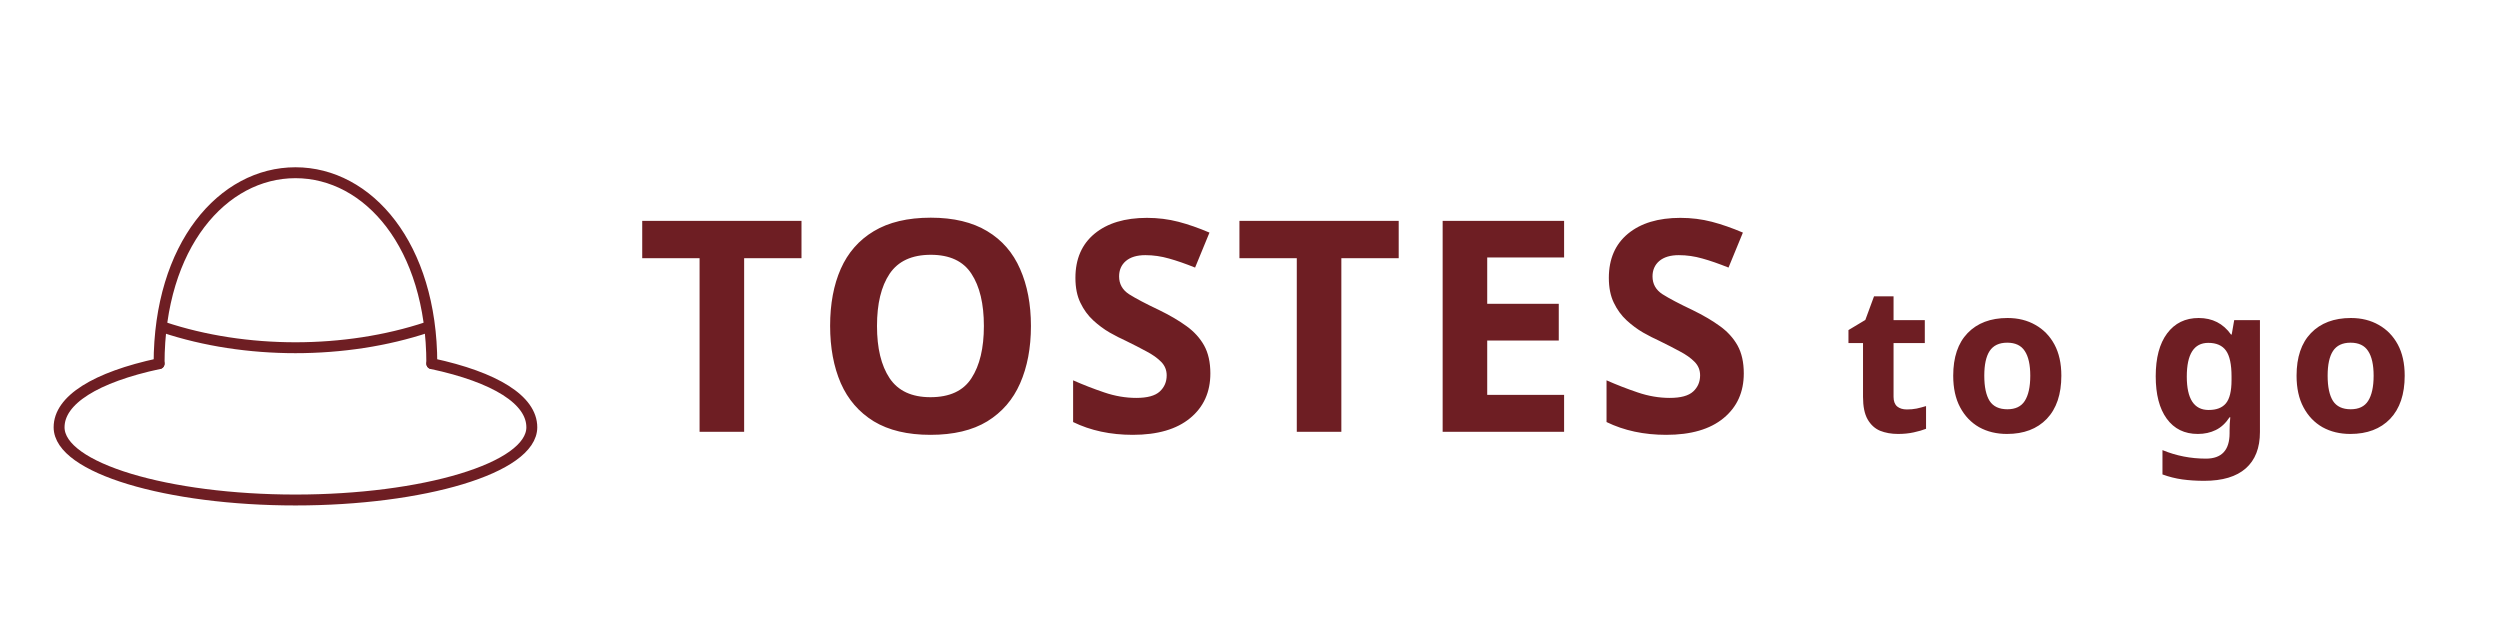
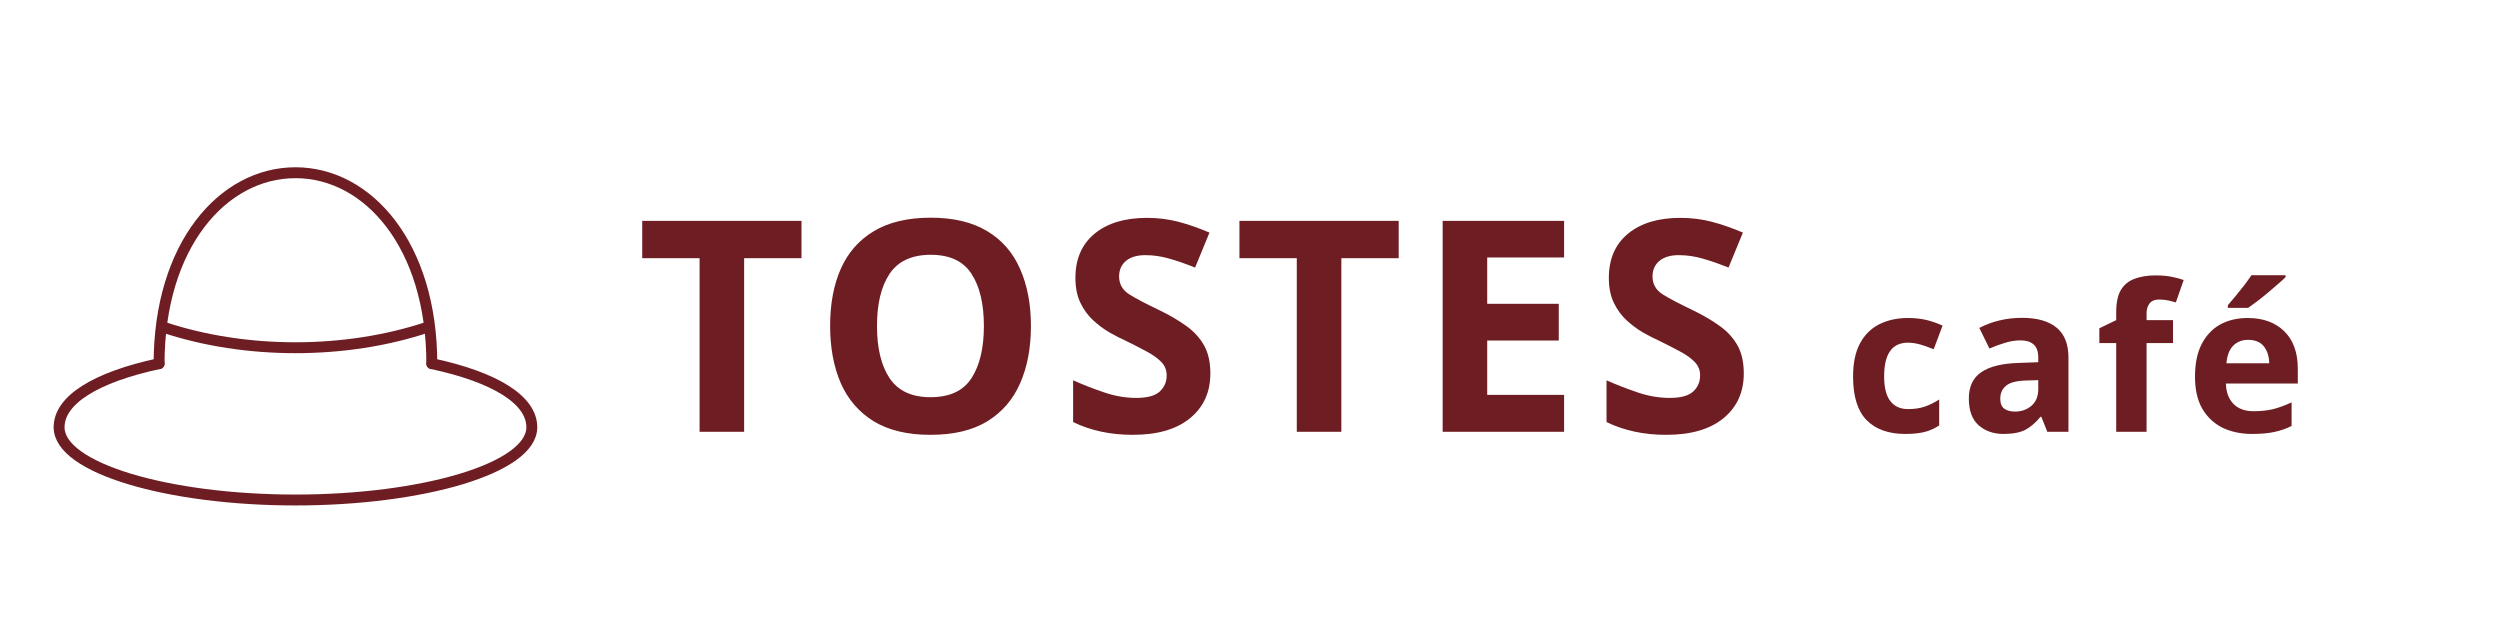
- <svg xmlns="http://www.w3.org/2000/svg" viewBox="0 0 220 56" role="img" aria-label="TOSTES to go">
+ <svg xmlns="http://www.w3.org/2000/svg" viewBox="0 0 220 56" role="img" aria-label="TOSTES café">
  <g fill="none" stroke="#6E1E23" stroke-width="2.4" stroke-linecap="round" stroke-linejoin="round" transform="translate(2 4) scale(.4)">
    <path d="M30 70c0-26 14-42 30-42s30 16 30 42" />
    <path d="M30 70c-14 3-22 8-22 14 0 9 24 16 52 16s52-7 52-16c0-6-8-11-22-14" />
    <path d="M31 62c18 6 40 6 58 0" />
  </g>
-   <text x="56" y="38" font-family="Trebuchet MS, Verdana, sans-serif" font-weight="800" font-size="26" fill="#6E1E23" letter-spacing="1">TOSTES <tspan font-weight="600" font-size="18">to go</tspan>
+   <text x="56" y="38" font-family="Trebuchet MS, Verdana, sans-serif" font-weight="800" font-size="26" fill="#6E1E23" letter-spacing="1">TOSTES <tspan font-weight="600" font-size="18">café</tspan>
  </text>
</svg>
